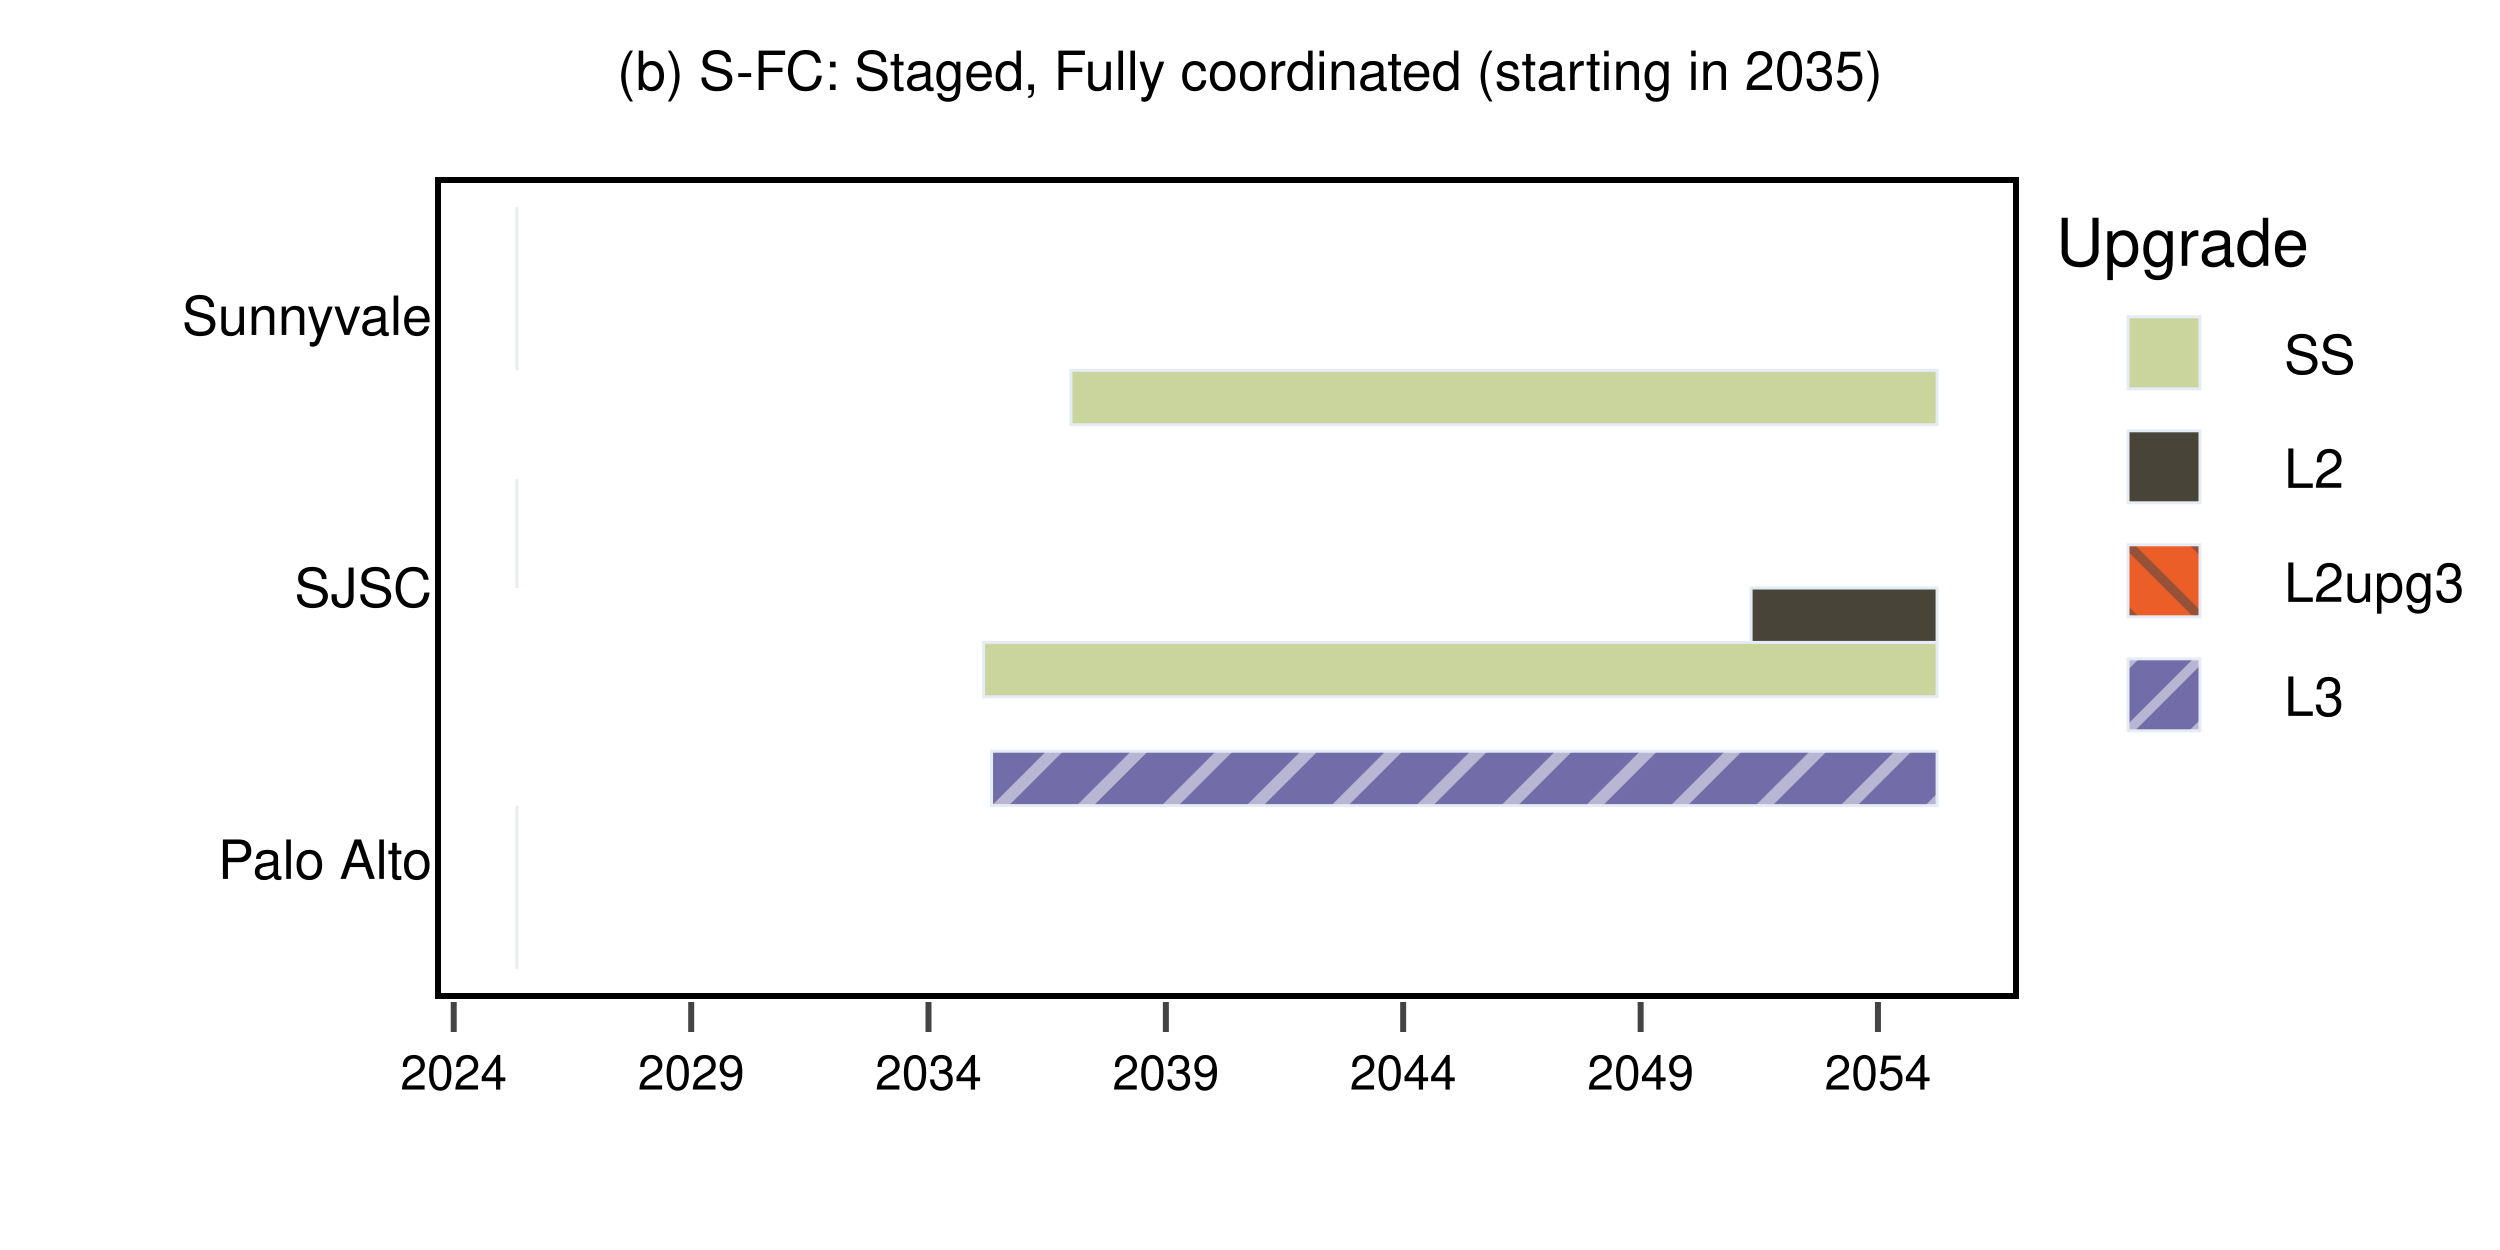
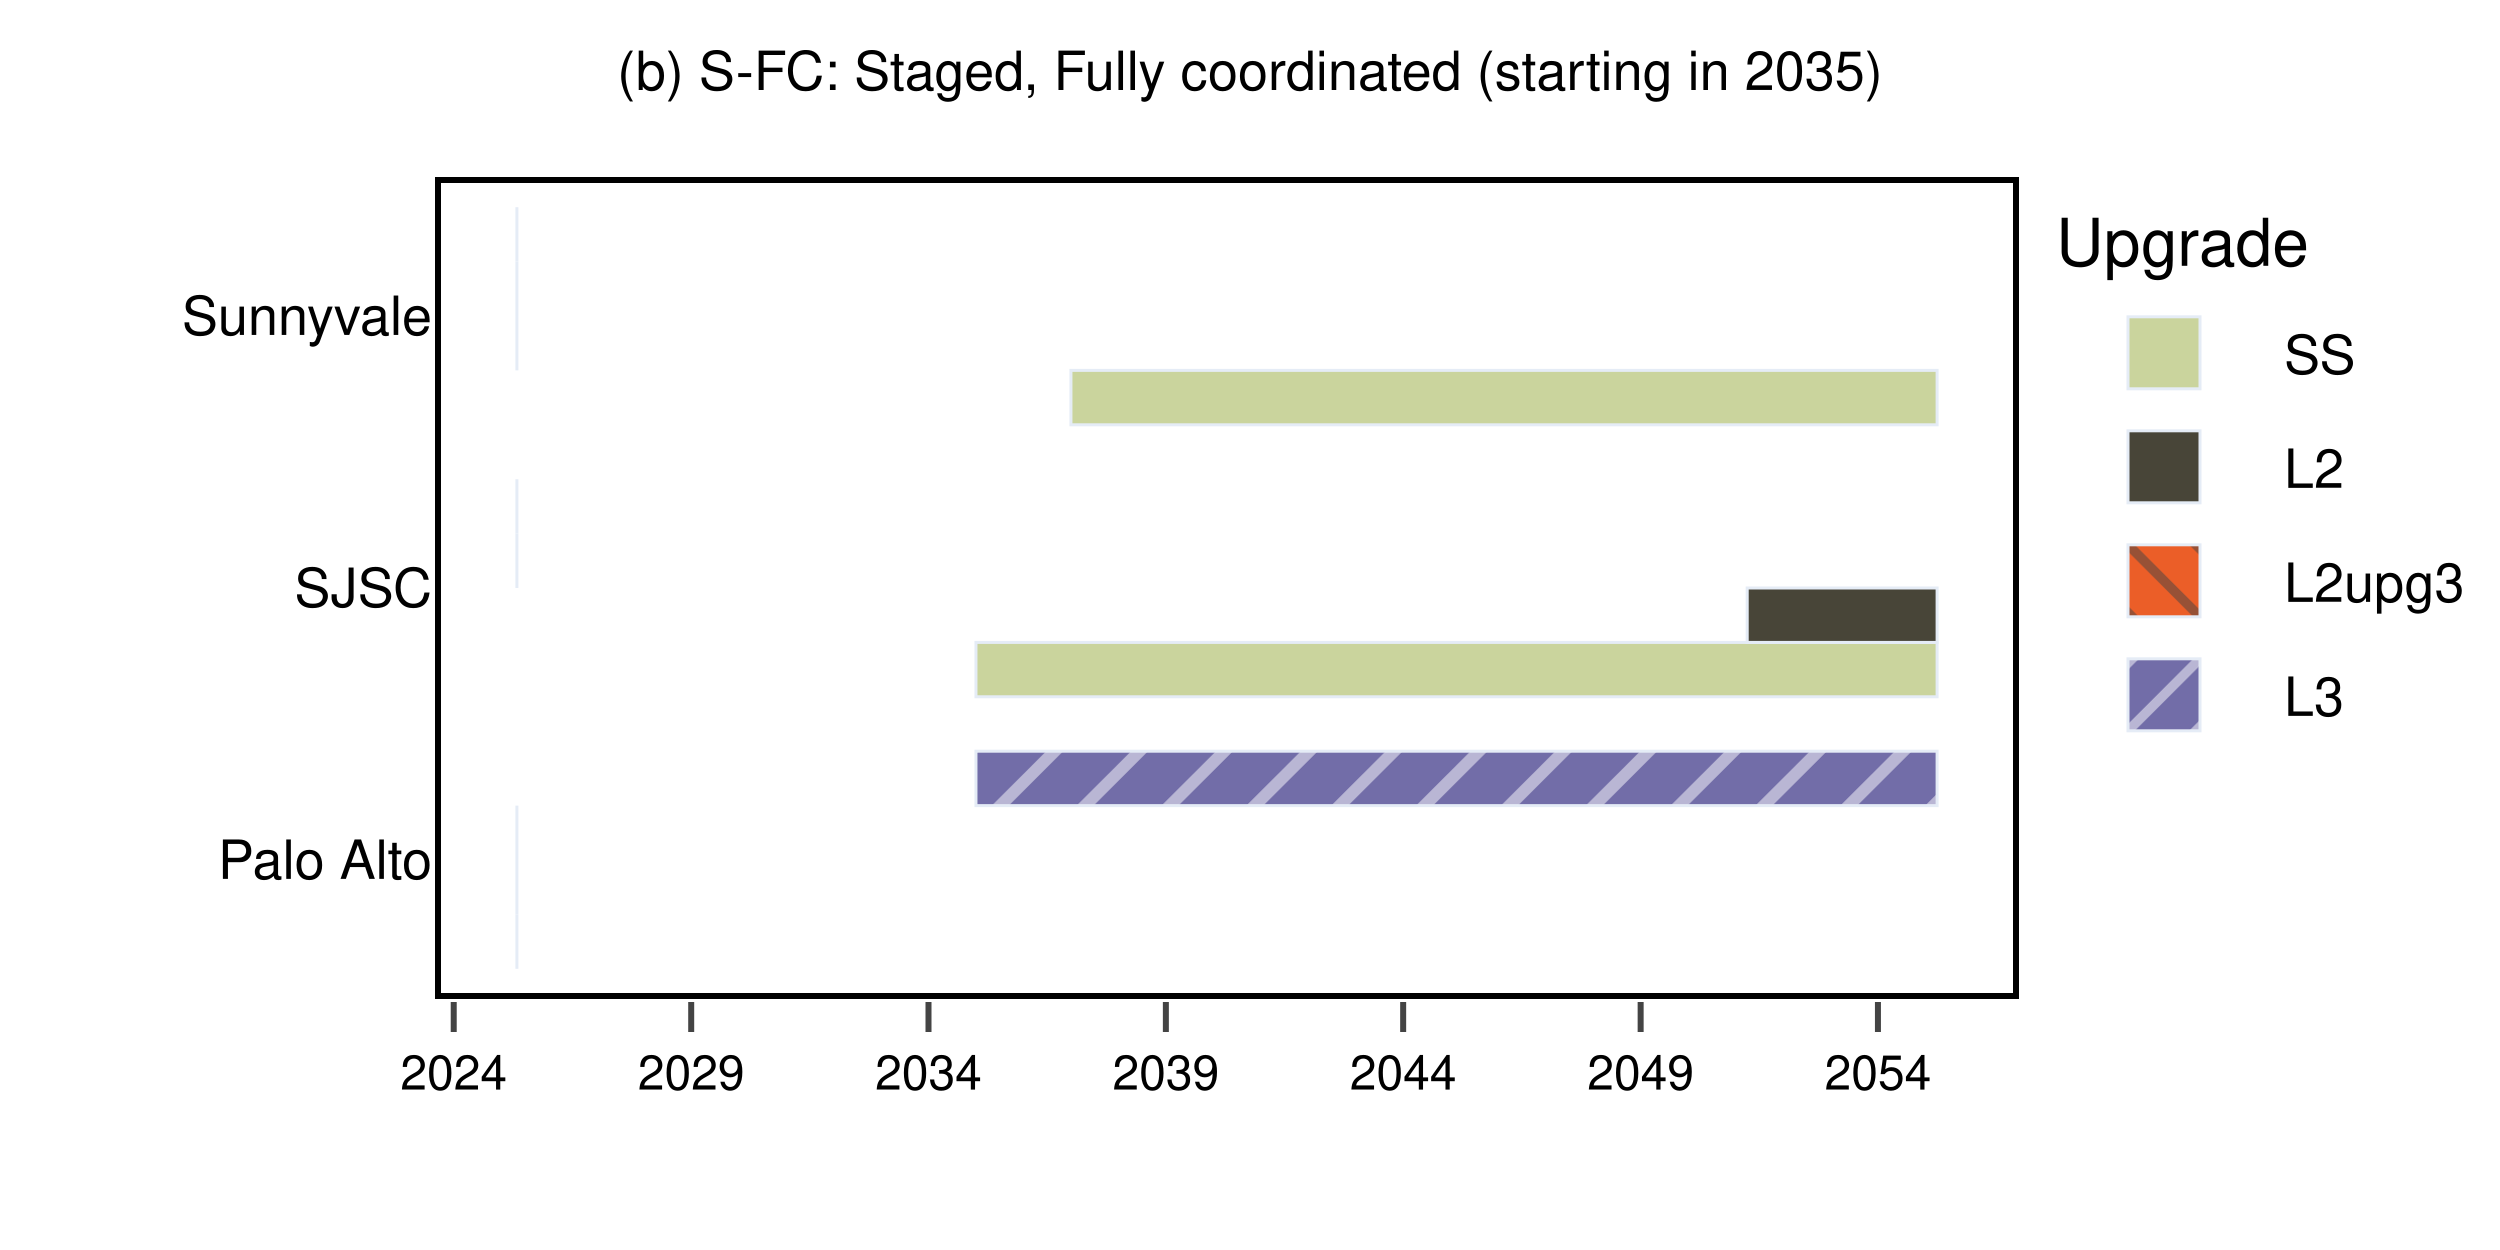
<svg xmlns="http://www.w3.org/2000/svg" class="main-svg" width="416.667" height="208.333" style="" viewBox="0 0 416.667 208.333">
  <rect x="0" y="0" width="416.667" height="208.333" style="fill: rgb(255, 255, 255); fill-opacity: 1;" />
-   <defs id="defs-e5d56e">
+   <defs id="defs-943085">
    <g class="clips">
-       <clipPath id="clipe5d56exyplot" class="plotclip">
+       <clipPath id="clip943085xyplot" class="plotclip">
        <rect width="263" height="136" />
      </clipPath>
-       <clipPath class="axesclip" id="clipe5d56ex">
+       <clipPath class="axesclip" id="clip943085x">
        <rect x="73" y="0" width="263" height="208.333" />
      </clipPath>
-       <clipPath class="axesclip" id="clipe5d56ey">
+       <clipPath class="axesclip" id="clip943085y">
        <rect x="0" y="30" width="416.667" height="136" />
      </clipPath>
-       <clipPath class="axesclip" id="clipe5d56exy">
+       <clipPath class="axesclip" id="clip943085xy">
        <rect x="73" y="30" width="263" height="136" />
      </clipPath>
    </g>
    <g class="gradients" />
    <g class="patterns">
-       <pattern id="pe5d56e-legend-b40697" width="14.142px" height="14.142px" patternUnits="userSpaceOnUse" patternTransform="scale(0.8)">
+       <pattern id="p943085-legend-e4a462" width="14.142px" height="14.142px" patternUnits="userSpaceOnUse" patternTransform="scale(0.8)">
        <rect width="14.142px" height="14.142px" fill="rgb(235, 94, 40)" fill-opacity="1" />
        <path d="M10.607,-3.536l7.071,7.071M0,0L14.142,14.142M-3.536,10.607l7.071,7.071" opacity="0.5" stroke="rgb(68, 68, 68)" stroke-width="2px" />
      </pattern>
-       <pattern id="pe5d56e-legend-e951c6" width="14.142px" height="14.142px" patternUnits="userSpaceOnUse" patternTransform="scale(0.8)">
+       <pattern id="p943085-legend-b09776" width="14.142px" height="14.142px" patternUnits="userSpaceOnUse" patternTransform="scale(0.8)">
        <rect width="14.142px" height="14.142px" fill="rgb(114, 109, 168)" fill-opacity="1" />
        <path d="M-3.536,3.536l7.071,-7.071M0,14.142L14.142,0M10.607,17.678l7.071,-7.071" opacity="0.5" stroke="rgb(255, 255, 255)" stroke-width="2px" />
      </pattern>
-       <pattern id="pe5d56e-b40697" width="14.142px" height="14.142px" patternUnits="userSpaceOnUse" patternTransform="">
+       <pattern id="p943085-e4a462" width="14.142px" height="14.142px" patternUnits="userSpaceOnUse" patternTransform="">
        <rect width="14.142px" height="14.142px" fill="rgb(235, 94, 40)" fill-opacity="1" />
        <path d="M10.607,-3.536l7.071,7.071M0,0L14.142,14.142M-3.536,10.607l7.071,7.071" opacity="0.5" stroke="rgb(68, 68, 68)" stroke-width="2px" />
      </pattern>
-       <pattern id="pe5d56e-e951c6" width="14.142px" height="14.142px" patternUnits="userSpaceOnUse" patternTransform="">
+       <pattern id="p943085-b09776" width="14.142px" height="14.142px" patternUnits="userSpaceOnUse" patternTransform="">
        <rect width="14.142px" height="14.142px" fill="rgb(114, 109, 168)" fill-opacity="1" />
        <path d="M-3.536,3.536l7.071,-7.071M0,14.142L14.142,0M10.607,17.678l7.071,-7.071" opacity="0.5" stroke="rgb(255, 255, 255)" stroke-width="2px" />
      </pattern>
    </g>
  </defs>
  <g class="bglayer" />
  <g class="layer-below">
    <g class="imagelayer" />
    <g class="shapelayer" />
  </g>
  <g class="cartesianlayer">
    <g class="subplot xy">
      <g class="layer-subplot">
        <g class="shapelayer" />
        <g class="imagelayer" />
      </g>
      <g class="minor-gridlayer">
        <g class="x" />
        <g class="y" />
      </g>
      <g class="gridlayer">
        <g class="x">
          <path class="xgrid crisp" transform="translate(75.62,0)" d="M0,30v136" style="stroke: rgb(255, 255, 255); stroke-opacity: 1; stroke-width: 1px;" />
          <path class="xgrid crisp" transform="translate(115.2,0)" d="M0,30v136" style="stroke: rgb(255, 255, 255); stroke-opacity: 1; stroke-width: 1px;" />
          <path class="xgrid crisp" transform="translate(154.75,0)" d="M0,30v136" style="stroke: rgb(255, 255, 255); stroke-opacity: 1; stroke-width: 1px;" />
          <path class="xgrid crisp" transform="translate(194.31,0)" d="M0,30v136" style="stroke: rgb(255, 255, 255); stroke-opacity: 1; stroke-width: 1px;" />
          <path class="xgrid crisp" transform="translate(233.86,0)" d="M0,30v136" style="stroke: rgb(255, 255, 255); stroke-opacity: 1; stroke-width: 1px;" />
          <path class="xgrid crisp" transform="translate(273.44,0)" d="M0,30v136" style="stroke: rgb(255, 255, 255); stroke-opacity: 1; stroke-width: 1px;" />
          <path class="xgrid crisp" transform="translate(312.99,0)" d="M0,30v136" style="stroke: rgb(255, 255, 255); stroke-opacity: 1; stroke-width: 1px;" />
        </g>
        <g class="y" />
      </g>
      <g class="zerolinelayer" />
      <g class="layer-between">
        <g class="shapelayer" />
        <g class="imagelayer" />
      </g>
      <path class="xlines-below" />
      <path class="ylines-below" />
      <g class="overlines-below" />
      <g class="xaxislayer-below" />
      <g class="yaxislayer-below" />
      <g class="overaxes-below" />
      <g class="overplot">
-         <g class="xy" transform="translate(73,30)" clip-path="url(#clipe5d56exyplot)">
+         <g class="xy" transform="translate(73,30)" clip-path="url(#clip943085xyplot)">
          <g class="barlayer mlayer">
            <g class="trace bars" style="opacity: 1;">
              <g class="points">
                <g class="point">
                  <path d="M13.15,131.47V122.4H13.15V131.47Z" style="vector-effect: none; opacity: 1; stroke-width: 0.5px; fill: rgb(202, 212, 157); fill-opacity: 1; stroke: rgb(229, 236, 246); stroke-opacity: 1;" />
                </g>
                <g class="point">
-                   <path d="M90.94,86.13V77.07H249.85V86.13Z" style="vector-effect: none; opacity: 1; stroke-width: 0.5px; fill: rgb(202, 212, 157); fill-opacity: 1; stroke: rgb(229, 236, 246); stroke-opacity: 1;" />
+                   <path d="M89.66,86.13V77.07H249.85V86.13Z" style="vector-effect: none; opacity: 1; stroke-width: 0.5px; fill: rgb(202, 212, 157); fill-opacity: 1; stroke: rgb(229, 236, 246); stroke-opacity: 1;" />
                </g>
                <g class="point">
                  <path d="M105.49,40.8V31.73H249.85V40.8Z" style="vector-effect: none; opacity: 1; stroke-width: 0.5px; fill: rgb(202, 212, 157); fill-opacity: 1; stroke: rgb(229, 236, 246); stroke-opacity: 1;" />
                </g>
              </g>
            </g>
            <g class="trace bars" style="opacity: 1;">
              <g class="points">
                <g class="point">
                  <path d="M13.15,122.4V113.33H13.15V122.4Z" style="vector-effect: none; opacity: 1; stroke-width: 0.5px; fill: rgb(72, 69, 56); fill-opacity: 1; stroke: rgb(229, 236, 246); stroke-opacity: 1;" />
                </g>
                <g class="point">
-                   <path d="M218.85,77.07V68H249.85V77.07Z" style="vector-effect: none; opacity: 1; stroke-width: 0.5px; fill: rgb(72, 69, 56); fill-opacity: 1; stroke: rgb(229, 236, 246); stroke-opacity: 1;" />
+                   <path d="M218.2,77.07V68H249.85V77.07Z" style="vector-effect: none; opacity: 1; stroke-width: 0.5px; fill: rgb(72, 69, 56); fill-opacity: 1; stroke: rgb(229, 236, 246); stroke-opacity: 1;" />
                </g>
                <g class="point">
                  <path d="M13.15,31.73V22.67H13.15V31.73Z" style="vector-effect: none; opacity: 1; stroke-width: 0.5px; fill: rgb(72, 69, 56); fill-opacity: 1; stroke: rgb(229, 236, 246); stroke-opacity: 1;" />
                </g>
              </g>
            </g>
            <g class="trace bars" style="opacity: 1;">
              <g class="points">
                <g class="point">
-                   <path d="M13.15,113.33V104.27H13.15V113.33Z" class="pattern_filled" style="vector-effect: none; opacity: 1; stroke-width: 0.5px; fill: url('#pe5d56e-b40697'); stroke: rgb(229, 236, 246); stroke-opacity: 1;" />
-                 </g>
-                 <g class="point">
-                   <path d="M13.15,68V58.93H13.15V68Z" class="pattern_filled" style="vector-effect: none; opacity: 1; stroke-width: 0.5px; fill: url('#pe5d56e-b40697'); stroke: rgb(229, 236, 246); stroke-opacity: 1;" />
-                 </g>
-                 <g class="point">
-                   <path d="M13.15,22.67V13.6H13.15V22.67Z" class="pattern_filled" style="vector-effect: none; opacity: 1; stroke-width: 0.5px; fill: url('#pe5d56e-b40697'); stroke: rgb(229, 236, 246); stroke-opacity: 1;" />
-                 </g>
-               </g>
-             </g>
-             <g class="trace bars" style="opacity: 1;">
-               <g class="points">
-                 <g class="point">
-                   <path d="M92.26,104.27V95.2H249.85V104.27Z" class="pattern_filled" style="vector-effect: none; opacity: 1; stroke-width: 0.5px; fill: url('#pe5d56e-e951c6'); stroke: rgb(229, 236, 246); stroke-opacity: 1;" />
-                 </g>
-                 <g class="point">
-                   <path d="M13.15,58.93V49.87H13.15V58.93Z" class="pattern_filled" style="vector-effect: none; opacity: 1; stroke-width: 0.5px; fill: url('#pe5d56e-e951c6'); stroke: rgb(229, 236, 246); stroke-opacity: 1;" />
-                 </g>
-                 <g class="point">
-                   <path d="M13.15,13.6V4.53H13.15V13.6Z" class="pattern_filled" style="vector-effect: none; opacity: 1; stroke-width: 0.5px; fill: url('#pe5d56e-e951c6'); stroke: rgb(229, 236, 246); stroke-opacity: 1;" />
+                   <path d="M13.15,113.33V104.27H13.15V113.33Z" class="pattern_filled" style="vector-effect: none; opacity: 1; stroke-width: 0.5px; fill: url('#p943085-e4a462'); stroke: rgb(229, 236, 246); stroke-opacity: 1;" />
+                 </g>
+                 <g class="point">
+                   <path d="M13.15,68V58.93H13.15V68Z" class="pattern_filled" style="vector-effect: none; opacity: 1; stroke-width: 0.5px; fill: url('#p943085-e4a462'); stroke: rgb(229, 236, 246); stroke-opacity: 1;" />
+                 </g>
+                 <g class="point">
+                   <path d="M13.15,22.67V13.6H13.15V22.67Z" class="pattern_filled" style="vector-effect: none; opacity: 1; stroke-width: 0.5px; fill: url('#p943085-e4a462'); stroke: rgb(229, 236, 246); stroke-opacity: 1;" />
+                 </g>
+               </g>
+             </g>
+             <g class="trace bars" style="opacity: 1;">
+               <g class="points">
+                 <g class="point">
+                   <path d="M89.66,104.27V95.2H249.85V104.27Z" class="pattern_filled" style="vector-effect: none; opacity: 1; stroke-width: 0.5px; fill: url('#p943085-b09776'); stroke: rgb(229, 236, 246); stroke-opacity: 1;" />
+                 </g>
+                 <g class="point">
+                   <path d="M13.15,58.93V49.87H13.15V58.93Z" class="pattern_filled" style="vector-effect: none; opacity: 1; stroke-width: 0.5px; fill: url('#p943085-b09776'); stroke: rgb(229, 236, 246); stroke-opacity: 1;" />
+                 </g>
+                 <g class="point">
+                   <path d="M13.15,13.6V4.53H13.15V13.6Z" class="pattern_filled" style="vector-effect: none; opacity: 1; stroke-width: 0.5px; fill: url('#p943085-b09776'); stroke: rgb(229, 236, 246); stroke-opacity: 1;" />
                </g>
              </g>
            </g>
          </g>
        </g>
      </g>
      <path class="xlines-above crisp" d="" style="fill: none; stroke-width: 1px; stroke: rgb(0, 0, 0); stroke-opacity: 0;" />
      <path class="ylines-above crisp" d="M0,0" style="fill: none;" />
      <g class="overlines-above" />
      <g class="xaxislayer-above">
        <path class="xtick ticks crisp" d="M0,167v5" transform="translate(75.62,0)" style="stroke: rgb(68, 68, 68); stroke-opacity: 1; stroke-width: 1px;" />
        <path class="xtick ticks crisp" d="M0,167v5" transform="translate(115.2,0)" style="stroke: rgb(68, 68, 68); stroke-opacity: 1; stroke-width: 1px;" />
        <path class="xtick ticks crisp" d="M0,167v5" transform="translate(154.75,0)" style="stroke: rgb(68, 68, 68); stroke-opacity: 1; stroke-width: 1px;" />
        <path class="xtick ticks crisp" d="M0,167v5" transform="translate(194.31,0)" style="stroke: rgb(68, 68, 68); stroke-opacity: 1; stroke-width: 1px;" />
        <path class="xtick ticks crisp" d="M0,167v5" transform="translate(233.86,0)" style="stroke: rgb(68, 68, 68); stroke-opacity: 1; stroke-width: 1px;" />
        <path class="xtick ticks crisp" d="M0,167v5" transform="translate(273.44,0)" style="stroke: rgb(68, 68, 68); stroke-opacity: 1; stroke-width: 1px;" />
        <path class="xtick ticks crisp" d="M0,167v5" transform="translate(312.99,0)" style="stroke: rgb(68, 68, 68); stroke-opacity: 1; stroke-width: 1px;" />
        <g class="xtick">
          <text text-anchor="middle" x="0" y="181.6" transform="translate(75.62,0)" style="font-family: Helvetica; font-size: 8px; fill: rgb(0, 0, 0); fill-opacity: 1; white-space: pre; opacity: 1;">2024</text>
        </g>
        <g class="xtick">
          <text text-anchor="middle" x="0" y="181.6" style="font-family: Helvetica; font-size: 8px; fill: rgb(0, 0, 0); fill-opacity: 1; white-space: pre; opacity: 1;" transform="translate(115.2,0)">2029</text>
        </g>
        <g class="xtick">
          <text text-anchor="middle" x="0" y="181.6" style="font-family: Helvetica; font-size: 8px; fill: rgb(0, 0, 0); fill-opacity: 1; white-space: pre; opacity: 1;" transform="translate(154.75,0)">2034</text>
        </g>
        <g class="xtick">
          <text text-anchor="middle" x="0" y="181.6" style="font-family: Helvetica; font-size: 8px; fill: rgb(0, 0, 0); fill-opacity: 1; white-space: pre; opacity: 1;" transform="translate(194.31,0)">2039</text>
        </g>
        <g class="xtick">
          <text text-anchor="middle" x="0" y="181.6" style="font-family: Helvetica; font-size: 8px; fill: rgb(0, 0, 0); fill-opacity: 1; white-space: pre; opacity: 1;" transform="translate(233.86,0)">2044</text>
        </g>
        <g class="xtick">
          <text text-anchor="middle" x="0" y="181.6" style="font-family: Helvetica; font-size: 8px; fill: rgb(0, 0, 0); fill-opacity: 1; white-space: pre; opacity: 1;" transform="translate(273.44,0)">2049</text>
        </g>
        <g class="xtick">
          <text text-anchor="middle" x="0" y="181.6" style="font-family: Helvetica; font-size: 8px; fill: rgb(0, 0, 0); fill-opacity: 1; white-space: pre; opacity: 1;" transform="translate(312.99,0)">2054</text>
        </g>
      </g>
      <g class="yaxislayer-above">
        <g class="ytick">
          <text text-anchor="end" x="72" y="3.15" transform="translate(0,143.33)" style="font-family: Helvetica; font-size: 9px; fill: rgb(0, 0, 0); fill-opacity: 1; white-space: pre; opacity: 1;">Palo Alto  </text>
        </g>
        <g class="ytick">
          <text text-anchor="end" x="72" y="3.15" transform="translate(0,98)" style="font-family: Helvetica; font-size: 9px; fill: rgb(0, 0, 0); fill-opacity: 1; white-space: pre; opacity: 1;">SJSC  </text>
        </g>
        <g class="ytick">
          <text text-anchor="end" x="72" y="3.15" transform="translate(0,52.67)" style="font-family: Helvetica; font-size: 9px; fill: rgb(0, 0, 0); fill-opacity: 1; white-space: pre; opacity: 1;">Sunnyvale  </text>
        </g>
      </g>
      <g class="overaxes-above" />
    </g>
  </g>
  <g class="polarlayer" />
  <g class="smithlayer" />
  <g class="ternarylayer" />
  <g class="geolayer" />
  <g class="funnelarealayer" />
  <g class="pielayer" />
  <g class="iciclelayer" />
  <g class="treemaplayer" />
  <g class="sunburstlayer" />
  <g class="glimages" />
-   <defs id="topdefs-e5d56e">
+   <defs id="topdefs-943085">
    <g class="clips" />
-     <clipPath id="legende5d56e">
+     <clipPath id="legend943085">
      <rect width="76" height="101" x="0" y="0" />
    </clipPath>
  </defs>
  <g class="layer-above">
    <g class="imagelayer" />
    <g class="shapelayer">
      <g class="shape-group" data-index="0">
        <path data-index="0" fill-rule="evenodd" d="M73,166H336V30H73Z" style="opacity: 1; stroke: rgb(0, 0, 0); stroke-opacity: 1; fill: rgb(0, 0, 0); fill-opacity: 0; stroke-width: 1px;" />
      </g>
    </g>
  </g>
  <g class="infolayer">
    <g class="legend" pointer-events="all" transform="translate(340.6667,30)">
      <rect class="bg" shape-rendering="crispEdges" width="76" height="101" x="0" y="0" style="stroke: rgb(68, 68, 68); stroke-opacity: 1; fill: rgb(255, 255, 255); fill-opacity: 1; stroke-width: 0px;" />
-       <g class="scrollbox" transform="" clip-path="url(#legende5d56e)">
+       <g class="scrollbox" transform="" clip-path="url(#legend943085)">
        <text class="legendtitletext" text-anchor="start" x="2" y="14.3" style="font-family: Helvetica; font-size: 11px; fill: rgb(0, 0, 0); fill-opacity: 1; white-space: pre;">Upgrade</text>
        <g class="groups" transform="">
          <g class="traces" transform="translate(0,28.8)" style="opacity: 1;">
            <text class="legendtext" text-anchor="start" x="40" y="3.51" style="font-family: Helvetica; font-size: 9px; fill: rgb(0, 0, 0); fill-opacity: 1; white-space: pre;">SS</text>
            <g class="layers" style="opacity: 1;">
              <g class="legendfill" />
              <g class="legendlines" />
              <g class="legendsymbols">
                <g class="legendpoints">
                  <path class="legendundefined" d="M6,6H-6V-6H6Z" transform="translate(20,0)" style="stroke-width: 0.5px; fill: rgb(202, 212, 157); fill-opacity: 1; stroke: rgb(229, 236, 246); stroke-opacity: 1;" />
                </g>
              </g>
            </g>
            <rect class="legendtoggle" x="0" y="-9.5" width="70.047" height="19" style="fill: rgb(0, 0, 0); fill-opacity: 0;" />
          </g>
        </g>
        <g class="groups" transform="">
          <g class="traces" transform="translate(0,47.8)" style="opacity: 1;">
            <text class="legendtext" text-anchor="start" x="40" y="3.51" style="font-family: Helvetica; font-size: 9px; fill: rgb(0, 0, 0); fill-opacity: 1; white-space: pre;">L2</text>
            <g class="layers" style="opacity: 1;">
              <g class="legendfill" />
              <g class="legendlines" />
              <g class="legendsymbols">
                <g class="legendpoints">
                  <path class="legendundefined" d="M6,6H-6V-6H6Z" transform="translate(20,0)" style="stroke-width: 0.5px; fill: rgb(72, 69, 56); fill-opacity: 1; stroke: rgb(229, 236, 246); stroke-opacity: 1;" />
                </g>
              </g>
            </g>
            <rect class="legendtoggle" x="0" y="-9.5" width="70.047" height="19" style="fill: rgb(0, 0, 0); fill-opacity: 0;" />
          </g>
        </g>
        <g class="groups" transform="">
          <g class="traces" transform="translate(0,66.8)" style="opacity: 1;">
            <text class="legendtext" text-anchor="start" x="40" y="3.51" style="font-family: Helvetica; font-size: 9px; fill: rgb(0, 0, 0); fill-opacity: 1; white-space: pre;">L2upg3</text>
            <g class="layers" style="opacity: 1;">
              <g class="legendfill" />
              <g class="legendlines" />
              <g class="legendsymbols">
                <g class="legendpoints">
-                   <path class="legendundefined pattern_filled" d="M6,6H-6V-6H6Z" transform="translate(20,0)" style="stroke-width: 0.5px; fill: url('#pe5d56e-legend-b40697'); stroke: rgb(229, 236, 246); stroke-opacity: 1;" />
+                   <path class="legendundefined pattern_filled" d="M6,6H-6V-6H6Z" transform="translate(20,0)" style="stroke-width: 0.5px; fill: url('#p943085-legend-e4a462'); stroke: rgb(229, 236, 246); stroke-opacity: 1;" />
                </g>
              </g>
            </g>
            <rect class="legendtoggle" x="0" y="-9.5" width="70.047" height="19" style="fill: rgb(0, 0, 0); fill-opacity: 0;" />
          </g>
        </g>
        <g class="groups" transform="">
          <g class="traces" transform="translate(0,85.8)" style="opacity: 1;">
            <text class="legendtext" text-anchor="start" x="40" y="3.51" style="font-family: Helvetica; font-size: 9px; fill: rgb(0, 0, 0); fill-opacity: 1; white-space: pre;">L3</text>
            <g class="layers" style="opacity: 1;">
              <g class="legendfill" />
              <g class="legendlines" />
              <g class="legendsymbols">
                <g class="legendpoints">
-                   <path class="legendundefined pattern_filled" d="M6,6H-6V-6H6Z" transform="translate(20,0)" style="stroke-width: 0.5px; fill: url('#pe5d56e-legend-e951c6'); stroke: rgb(229, 236, 246); stroke-opacity: 1;" />
+                   <path class="legendundefined pattern_filled" d="M6,6H-6V-6H6Z" transform="translate(20,0)" style="stroke-width: 0.5px; fill: url('#p943085-legend-b09776'); stroke: rgb(229, 236, 246); stroke-opacity: 1;" />
                </g>
              </g>
            </g>
            <rect class="legendtoggle" x="0" y="-9.5" width="70.047" height="19" style="fill: rgb(0, 0, 0); fill-opacity: 0;" />
          </g>
        </g>
      </g>
      <rect class="scrollbar" rx="20" ry="3" width="0" height="0" x="0" y="0" style="fill: rgb(128, 139, 164); fill-opacity: 1;" />
    </g>
    <g class="g-gtitle">
      <text class="gtitle" x="208.333" y="15" text-anchor="middle" dy="0em" style="opacity: 1; font-family: Helvetica; font-size: 9px; fill: rgb(0, 0, 0); fill-opacity: 1; white-space: pre;">(b) S-FC: Staged, Fully coordinated (starting in 2035)</text>
    </g>
    <g class="g-xtitle" />
    <g class="g-ytitle" />
    <g class="annotation" data-index="0" style="opacity: 1;">
      <g class="annotation-text-g" transform="rotate(0,88.15,38.8)">
        <g class="cursor-pointer" transform="translate(86,37)">
          <rect class="bg" x="0.5" y="0.5" width="3" height="3" style="stroke-width: 1px; stroke: rgb(0, 0, 0); stroke-opacity: 0; fill: rgb(0, 0, 0); fill-opacity: 0;" />
          <text class="annotation-text" text-anchor="middle" x="2" y="2" style="font-family: Helvetica; font-size: 9px; fill: rgb(0, 0, 0); fill-opacity: 1; white-space: pre;">
            <tspan style="font-weight:bold" />
          </text>
        </g>
      </g>
    </g>
  </g>
</svg>
